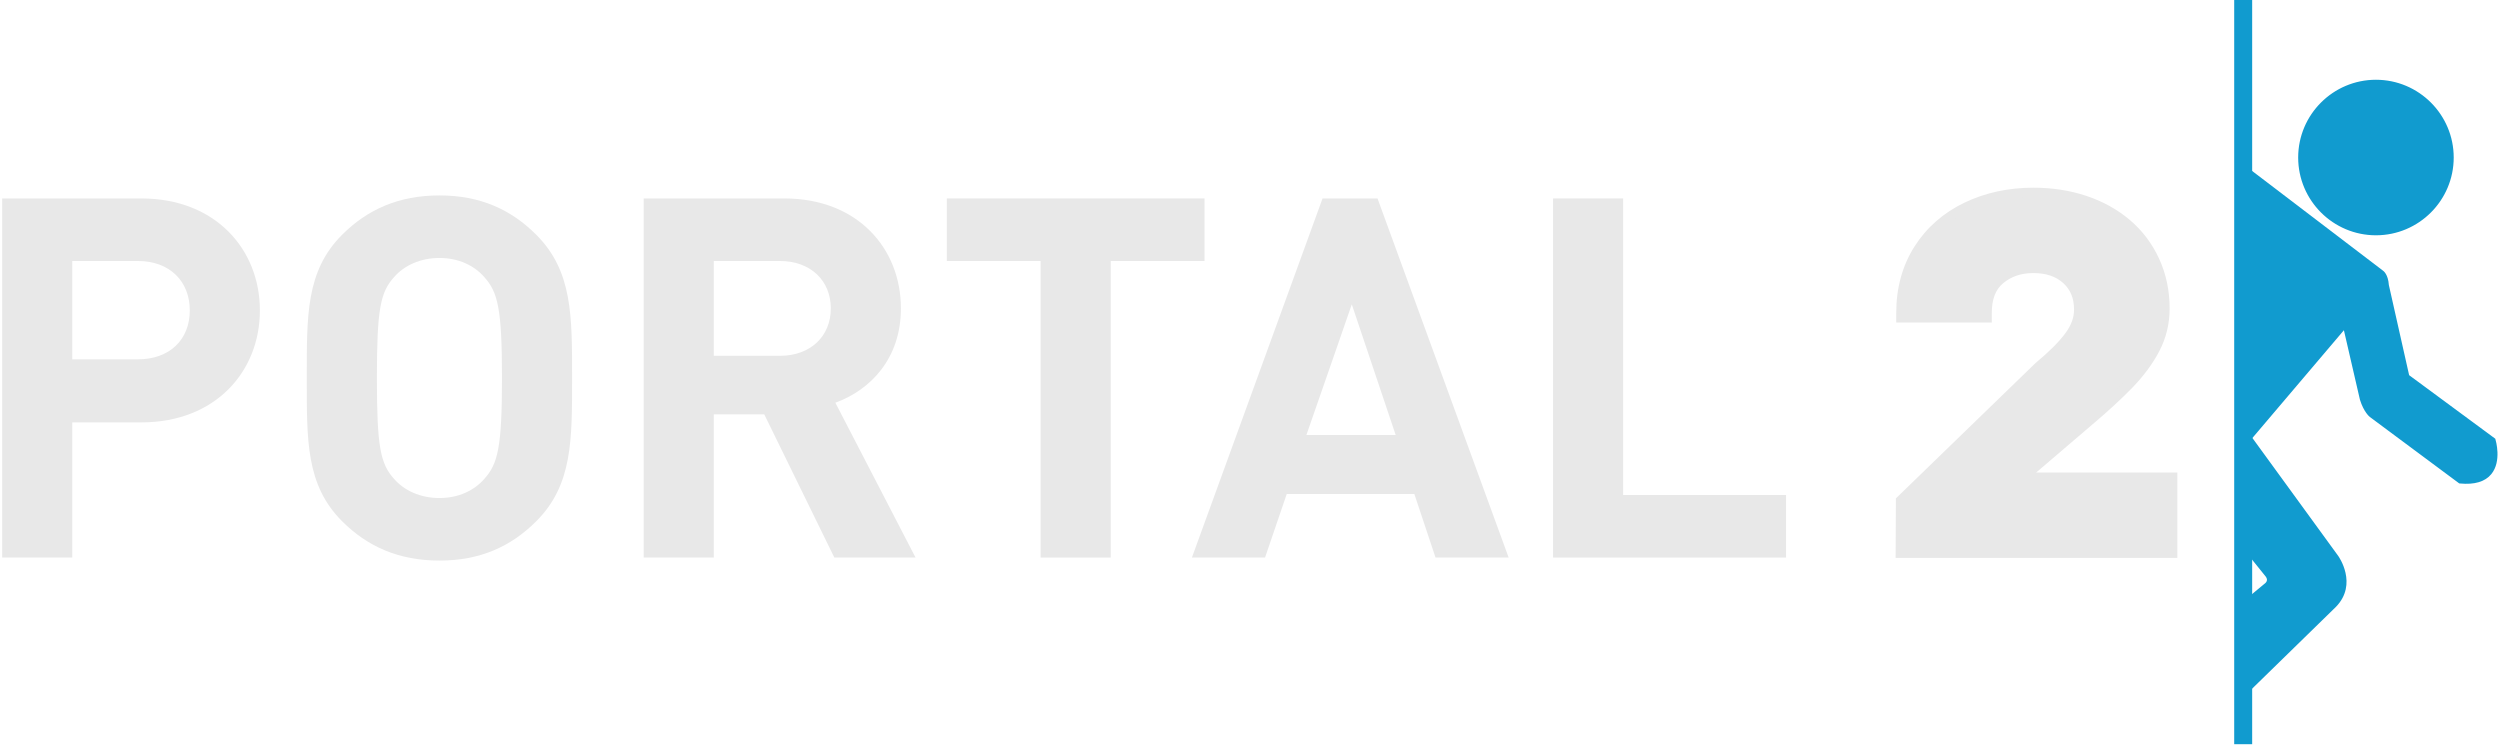
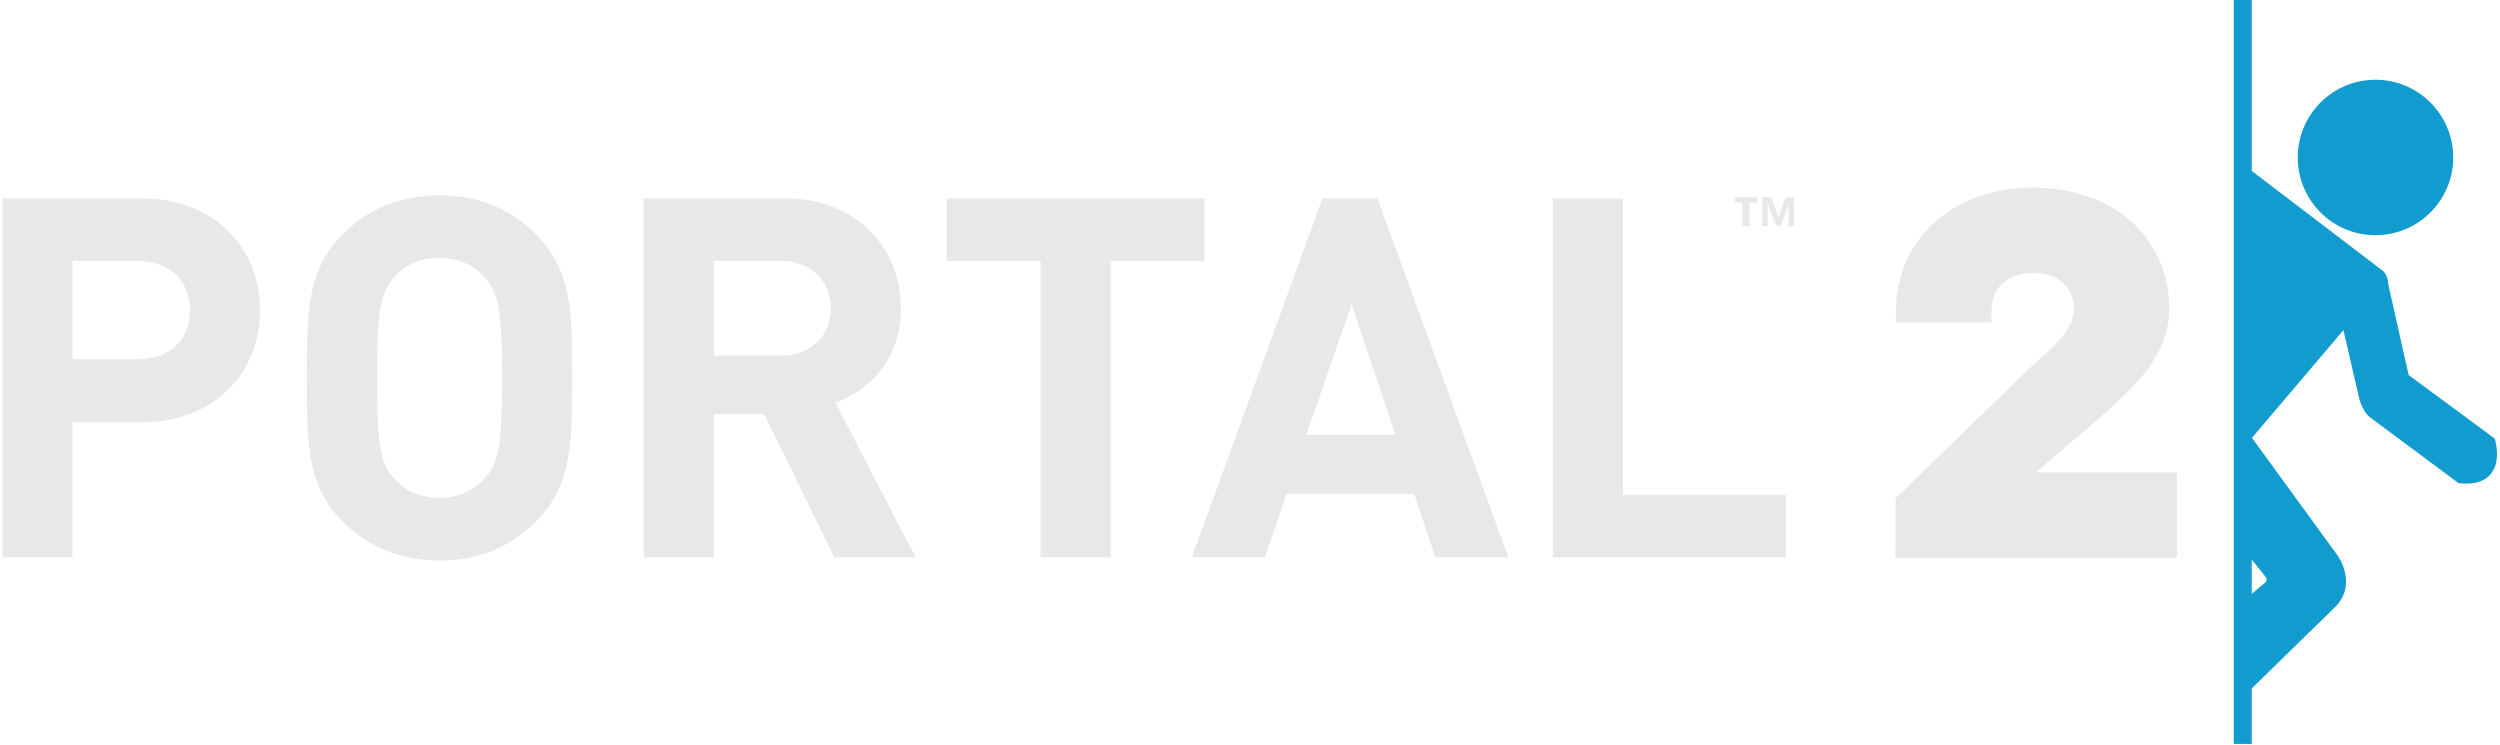
- <svg xmlns="http://www.w3.org/2000/svg" width="863" height="257" viewBox="0 0 7187 2144" version="1.1" xml:space="preserve" style="fill-rule:evenodd;clip-rule:evenodd;stroke-linejoin:round;stroke-miterlimit:2;">
+ <svg xmlns="http://www.w3.org/2000/svg" width="863" height="257" viewBox="0 0 3596 1071" version="1.1" xml:space="preserve" style="fill-rule:evenodd;clip-rule:evenodd;stroke-linejoin:round;stroke-miterlimit:2;">
  <g>
-     <clipPath id="_clip1">
-       <rect x="5452.749" y="0" width="1733.287" height="2143.102" />
-     </clipPath>
-     <g clip-path="url(#_clip1)">
+     <g>
      <g>
-         <rect x="6435.532" y="6.204" width="19.689" height="2131.068" style="fill:#119bcf;" />
-         <g id="g48">
-           <g id="g46">
-             <path id="path42" d="M5466.78,1592.68l0.703,-151.501l397.322,-385.132l0.413,-0.327c40.143,-33.372 69.988,-63.398 88.756,-89.317c17.643,-24.373 26.586,-49.566 26.586,-74.92c0,-36.352 -11.597,-64.579 -35.431,-86.298c-23.895,-21.756 -56.126,-32.784 -95.762,-32.784c-38.205,0 -69.552,10.622 -95.786,32.42c-25.47,21.145 -37.842,52.6 -37.842,96.15l0,13.96l-247.263,0l0,-13.96c0,-69.396 16.952,-131.193 50.443,-183.678c33.419,-52.395 79.864,-93.138 138.064,-121.093c57.726,-27.699 122.431,-41.725 192.396,-41.725c52.928,0 102.826,7.707 148.314,22.901c45.78,15.293 86.311,37.758 120.482,66.742c34.437,29.214 61.59,65.197 80.748,106.946c19.194,41.707 28.899,87.874 28.899,137.228c0,41.689 -9.549,81.051 -28.402,116.954c-18.418,35.099 -43.925,69.5 -75.769,102.214c-31.285,32.159 -70.059,67.761 -115.22,105.833l-188.872,161.473l430.5,0l0,217.938l-783.28,0l0,-0.023Z" style="fill:#e8e8e8;fill-rule:nonzero;" />
-             <path id="path44" d="M5849.394,568.434c51.692,0 99.663,7.409 143.89,22.187c44.265,14.789 82.882,36.145 115.877,64.154c32.983,27.973 58.696,61.98 77.076,102.124c18.43,40.107 27.652,83.929 27.652,131.411c0,39.587 -8.93,76.44 -26.803,110.471c-17.861,34.05 -42.325,67.038 -73.405,98.985c-31.045,31.916 -69.129,66.888 -114.205,104.886l-217.697,186.073l454.334,0l0,190.018l-755.3,0l0.606,-131.627l392.729,-380.643c41.235,-34.297 71.613,-64.929 91.12,-91.86c19.509,-26.911 29.275,-54.618 29.275,-83.111c0,-40.137 -13.329,-72.327 -39.985,-96.628c-26.658,-24.247 -61.725,-36.431 -105.165,-36.431c-41.212,0 -76.121,11.882 -104.718,35.649c-28.585,23.761 -42.87,59.386 -42.87,106.879l-219.345,0c0,-67.046 16.092,-125.74 48.262,-176.19c32.159,-50.407 76.29,-89.067 132.344,-115.997c56.055,-26.908 118.192,-40.351 186.327,-40.351m0,-27.918c-72.062,0 -138.814,14.51 -198.431,43.112c-60.599,29.093 -108.97,71.546 -143.795,126.164c-34.934,54.782 -52.624,119.107 -52.624,191.191l0,27.917l275.18,0l0,-27.917c0,-39.132 10.723,-67.068 32.789,-85.413c23.641,-19.644 52.055,-29.209 86.868,-29.209c36.557,0 64.802,9.535 86.383,29.166c20.745,18.922 30.838,43.772 30.838,75.975c0,22.658 -7.852,44.469 -23.98,66.722c-18.043,24.968 -47.112,54.152 -86.334,86.772l-0.824,0.679l-0.764,0.726l-392.729,380.661l-8.433,8.179l-0.05,11.766l-0.593,131.617l-0.146,28.063l811.307,0l0,-245.859l-406.629,0l160.213,-136.924c45.368,-38.242 84.47,-74.193 116.083,-106.655c32.764,-33.708 59.071,-69.195 78.12,-105.479c19.921,-37.914 30.014,-79.446 30.014,-123.45c0,-51.373 -10.155,-99.495 -30.196,-143.074c-19.969,-43.615 -48.372,-81.221 -84.371,-111.756c-35.515,-30.154 -77.623,-53.48 -125.074,-69.328c-46.99,-15.693 -98.38,-23.646 -152.822,-23.646Z" style="fill:#e8e8e8;fill-rule:nonzero;" />
-           </g>
-         </g>
-         <g id="Clip">
-           <g id="g1165">
-             <g id="Clip1">
-               <g id="g71">
-                 <g>
-                   <path id="path65_1_" d="M7053.743,453.637c0,120.268 -97.497,217.751 -217.749,217.751c-120.261,0 -217.755,-97.483 -217.755,-217.751c0,-120.253 97.494,-217.746 217.755,-217.746c120.253,0 217.749,97.493 217.749,217.746" style="fill:#119bcf;fill-rule:nonzero;" />
-                   <path d="M6835.995,677.593c-123.492,0 -223.96,-100.467 -223.96,-223.955c0,-123.487 100.468,-223.95 223.96,-223.95c123.488,0 223.954,100.463 223.954,223.95c0,123.489 -100.466,223.955 -223.954,223.955Zm0,-435.497c-116.651,0 -211.552,94.897 -211.552,211.541c0,116.646 94.901,211.546 211.552,211.546c116.646,0 211.544,-94.9 211.544,-211.546c0,-116.644 -94.897,-211.541 -211.544,-211.541Z" style="fill:#119bcf;fill-rule:nonzero;" />
-                 </g>
-                 <g>
-                   <path id="path67_1_" d="M6475.522,497.137l376.311,286.717c0,0 13.122,7.204 15.159,37.727l59.023,262.456l248.184,183.104c0,0 40.376,132.151 -96.029,118.99l-255.915,-190.213c0,0 -15.69,-11.986 -26.462,-46.799l-48.82,-211.577l-274.659,323.491l250.218,343.823c0,0 54.951,75.285 -6.082,138.354l-254.317,248.211l0,-258.376l59,-48.846c0,0 16.274,-12.199 0,-30.497l-59,-73.246l0,-1082.362l13.39,-0.963" style="fill:#119bcf;fill-rule:nonzero;" />
-                   <path d="M6455.929,2006.144l0,-276.017l61.483,-50.892c-0.002,0 4.242,-3.382 4.707,-8.545c0.356,-3.941 -1.536,-8.271 -5.621,-12.863l-0.197,-0.232l-60.371,-74.953l0,-1090.322l19.15,-1.377l0.444,6.194l3.759,-4.935l376.05,286.516c3.054,1.923 15.669,11.645 17.819,41.963l58.41,259.738l247.974,182.947l0.597,1.961c0.779,2.54 18.664,62.659 -11.875,100.018c-17.948,21.964 -48.479,31.02 -90.68,26.96l-1.72,-0.165l-257.301,-191.245c-0.77,-0.588 -17.461,-13.656 -28.689,-49.944l-0.119,-0.44l-46.043,-199.537l-263.502,310.35l247.344,339.878c0.576,0.789 57.289,80.262 -6.636,146.321l-264.981,258.619Zm12.409,-270.184l0,240.737l243.778,-237.926c56.621,-58.515 5.923,-129.547 5.404,-130.258l-249.182,-342.401l0,312.156l57.535,71.428c6.452,7.3 9.338,14.818 8.581,22.348c-1.004,9.985 -8.087,15.946 -9.453,17.007l-56.662,46.909Zm612.136,-355.849c36.914,3.269 63.205,-4.334 78.148,-22.584c23.591,-28.813 12.813,-76.564 10.167,-86.668l-248.32,-183.204l-0.506,-2.256l-59.128,-262.927l-0.033,-0.479c-1.733,-26.008 -12.001,-32.721 -12.103,-32.786l-0.624,-0.418l-374.453,-285.3l-5.285,0.379l0,752.264l281.902,-332.024l51.548,223.391c9.924,31.923 24.131,43.406 24.273,43.517l254.414,189.095Z" style="fill:#119bcf;fill-rule:nonzero;" />
-                 </g>
-                 <g>
-                   <rect id="path69_1_" x="6433.987" y="6.204" width="39.354" height="2130.694" style="fill:#119bcf;fill-rule:nonzero;" />
-                   <path d="M6479.544,2143.102l-51.763,0l0,-2143.102l51.763,-0l0,2143.102Zm-39.354,-12.409l26.946,0l0,-2118.284l-26.946,0l0,2118.284Z" style="fill:#119bcf;fill-rule:nonzero;" />
+         <clipPath id="_clip1">
+           <rect x="2726.301" y="0" width="865.565" height="1070.218" />
+         </clipPath>
+         <g clip-path="url(#_clip1)">
+           <g>
+             <rect x="3217.082" y="3.099" width="9.832" height="1064.208" style="fill:#119bcf;" />
+             <g id="g48">
+               <g id="g46">
+                 <path id="path42" d="M2733.308,795.349l0.351,-75.656l198.414,-192.326l0.206,-0.163c20.047,-16.665 34.951,-31.66 44.323,-44.603c8.811,-12.171 13.277,-24.752 13.277,-37.413c0,-18.153 -5.791,-32.249 -17.693,-43.095c-11.932,-10.864 -28.028,-16.371 -47.822,-16.371c-19.079,0 -34.733,5.304 -47.834,16.189c-12.719,10.559 -18.897,26.267 -18.897,48.016l0,6.971l-123.478,0l0,-6.971c0,-34.655 8.466,-65.515 25.19,-91.725c16.688,-26.165 39.883,-46.511 68.946,-60.472c28.828,-13.832 61.139,-20.837 96.078,-20.837c26.431,0 51.349,3.848 74.064,11.436c22.861,7.637 43.102,18.855 60.166,33.33c17.197,14.589 30.756,32.558 40.324,53.407c9.586,20.828 14.432,43.882 14.432,68.528c0,20.819 -4.768,40.475 -14.184,58.404c-9.198,17.527 -21.936,34.707 -37.837,51.043c-15.623,16.06 -34.986,33.839 -57.538,52.851l-94.318,80.636l214.983,0l0,108.833l-391.153,0l-0,-0.012Z" style="fill:#e8e8e8;fill-rule:nonzero;" />
+                 <path id="path44" d="M2924.377,283.864c25.814,0 49.769,3.699 71.856,11.079c22.105,7.385 41.39,18.05 57.866,32.037c16.471,13.969 29.311,30.951 38.49,50.998c9.204,20.029 13.809,41.912 13.809,65.624c0,19.769 -4.459,38.172 -13.385,55.166c-8.92,17.003 -21.136,33.478 -36.657,49.431c-15.504,15.939 -34.522,33.403 -57.031,52.378l-108.713,92.921l226.885,0l0,94.891l-377.18,0l0.303,-65.732l196.12,-190.084c20.592,-17.127 35.762,-32.424 45.503,-45.873c9.742,-13.439 14.62,-27.275 14.62,-41.504c0,-20.044 -6.656,-36.118 -19.968,-48.253c-13.312,-12.108 -30.824,-18.193 -52.517,-18.193c-20.581,0 -38.013,5.934 -52.294,17.802c-14.275,11.866 -21.409,29.656 -21.409,53.373l-109.536,0c0,-33.482 8.036,-62.792 24.101,-87.985c16.06,-25.172 38.097,-44.478 66.09,-57.926c27.993,-13.437 59.023,-20.151 93.048,-20.151m0,-13.942c-35.986,0 -69.32,7.246 -99.093,21.53c-30.262,14.529 -54.418,35.728 -71.808,63.003c-17.445,27.357 -26.279,59.48 -26.279,95.476l0,13.941l137.419,0l0,-13.941c0,-19.542 5.355,-33.493 16.374,-42.653c11.806,-9.809 25.995,-14.587 43.38,-14.587c18.256,0 32.361,4.761 43.137,14.565c10.359,9.45 15.4,21.859 15.4,37.94c0,11.315 -3.921,22.207 -11.975,33.32c-9.011,12.468 -23.526,27.043 -43.113,43.332l-0.412,0.339l-0.382,0.363l-196.12,190.093l-4.211,4.084l-0.025,5.876l-0.296,65.727l-0.073,14.014l405.149,0l0,-122.777l-203.061,0l80.007,-68.376c22.655,-19.097 42.182,-37.05 57.969,-53.261c16.361,-16.833 29.498,-34.555 39.011,-52.674c9.948,-18.933 14.989,-39.674 14.989,-61.648c0,-25.655 -5.071,-49.685 -15.08,-71.448c-9.972,-21.781 -24.156,-40.56 -42.133,-55.808c-17.735,-15.059 -38.763,-26.707 -62.459,-34.621c-23.465,-7.837 -49.128,-11.808 -76.316,-11.808l0.003,-0.001Z" style="fill:#e8e8e8;fill-rule:nonzero;" />
+               </g>
+             </g>
+             <g id="Clip">
+               <g id="g1165">
+                 <g id="Clip1">
+                   <g id="g71">
+                     <g>
+                       <path id="path65_1_" d="M3525.803,226.537c0,60.06 -48.687,108.74 -108.739,108.74c-60.056,0 -108.742,-48.68 -108.742,-108.74c0,-60.052 48.686,-108.738 108.742,-108.738c60.052,0 108.739,48.685 108.739,108.738" style="fill:#119bcf;fill-rule:nonzero;" />
+                       <path d="M3417.065,338.375c-61.669,0 -111.841,-50.171 -111.841,-111.839c0,-61.666 50.171,-111.836 111.841,-111.836c61.667,0 111.838,50.169 111.838,111.836c0,61.667 -50.17,111.839 -111.838,111.839Zm0,-217.478c-58.253,-0 -105.645,47.39 -105.645,105.639c0,58.251 47.392,105.642 105.645,105.642c58.251,0 105.641,-47.391 105.641,-105.642c0,-58.25 -47.39,-105.639 -105.641,-105.639Z" style="fill:#119bcf;fill-rule:nonzero;" />
+                     </g>
+                     <g>
+                       <path id="path67_1_" d="M3237.052,248.259l187.922,143.18c0,0 6.553,3.597 7.57,18.84l29.474,131.065l123.938,91.438c0,0 20.163,65.994 -47.955,59.421l-127.798,-94.988c0,0 -7.835,-5.985 -13.215,-23.37l-24.379,-105.657l-137.159,161.544l124.954,171.697c0,0 27.442,37.596 -3.038,69.091l-127,123.951l0,-129.027l29.463,-24.392c0,0 8.127,-6.092 0,-15.23l-29.463,-36.577l0,-540.508l6.687,-0.481" style="fill:#119bcf;fill-rule:nonzero;" />
+                       <path d="M3227.268,1001.824l0,-137.837l30.703,-25.414c-0.001,0 2.119,-1.689 2.351,-4.267c0.178,-1.968 -0.767,-4.13 -2.807,-6.424l-0.098,-0.116l-30.148,-37.43l0,-544.483l9.564,-0.688l0.222,3.094l1.877,-2.465l187.791,143.08c1.525,0.96 7.825,5.815 8.899,20.956l29.168,129.708l123.833,91.36l0.298,0.979c0.389,1.269 9.321,31.29 -5.93,49.947c-8.963,10.968 -24.209,15.491 -45.284,13.463l-0.859,-0.082l-128.49,-95.503c-0.385,-0.294 -8.72,-6.82 -14.327,-24.941l-0.059,-0.22l-22.992,-99.644l-131.588,154.982l123.518,169.728c0.288,0.394 28.609,40.081 -3.313,73.07l-132.325,129.149l-0.001,0.001l-0.001,-0Zm6.197,-134.924l0,120.219l121.737,-118.816c28.276,-29.221 2.958,-64.693 2.699,-65.048l-124.436,-170.987l0,155.884l28.732,35.669c3.221,3.645 4.663,7.4 4.285,11.16c-0.501,4.986 -4.038,7.963 -4.72,8.493l-28.296,23.425l-0.001,0Zm305.687,-177.703c18.434,1.633 31.563,-2.165 39.025,-11.278c11.781,-14.389 6.399,-38.234 5.077,-43.28l-124.006,-91.488l-0.253,-1.127l-29.527,-131.3l-0.016,-0.239c-0.866,-12.988 -5.993,-16.34 -6.044,-16.372l-0.312,-0.209l-186.994,-142.473l-2.64,0.189l0,375.665l140.776,-165.805l25.742,111.557c4.956,15.942 12.05,21.676 12.121,21.732l127.049,94.43l0.001,-0.001Z" style="fill:#119bcf;fill-rule:nonzero;" />
+                     </g>
+                     <g>
+                       <rect id="path69_1_" x="3216.311" y="3.099" width="19.653" height="1064.022" style="fill:#119bcf;" />
+                       <path d="M3239.06,1070.218l-25.849,0l0,-1070.218l25.849,0l0,1070.218Zm-19.653,-6.197l13.456,0l0,-1057.824l-13.456,0l0,1057.824Z" style="fill:#119bcf;fill-rule:nonzero;" />
+                     </g>
+                   </g>
                </g>
              </g>
            </g>
          </g>
        </g>
      </g>
    </g>
-     <path d="M742.184,893.947c0,-175.742 -127.813,-322.436 -341.318,-322.436l-400.867,0l0,1034.12l201.886,0l0,-389.247l198.981,0c213.505,0 341.318,-146.694 341.318,-322.436Zm-201.886,0c0,84.24 -58.097,140.884 -149.599,140.884l-188.814,0l0,-283.221l188.814,0c91.502,0 149.599,58.097 149.599,142.337Z" style="fill:#e8e8e8;fill-rule:nonzero;" />
-     <path d="M1641.229,1088.57c0,-178.647 1.452,-307.912 -103.121,-412.486c-72.621,-72.621 -161.218,-113.288 -278.864,-113.288c-117.646,0 -207.695,40.668 -280.316,113.288c-104.574,104.574 -101.669,233.839 -101.669,412.486c0,178.647 -2.905,307.912 101.669,412.486c72.621,72.621 162.67,113.288 280.316,113.288c117.646,0 206.243,-40.668 278.864,-113.288c104.574,-104.574 103.121,-233.839 103.121,-412.486Zm-201.886,0c0,198.981 -11.619,246.911 -50.835,290.483c-29.048,33.406 -74.073,55.192 -129.265,55.192c-55.192,0 -101.669,-21.786 -130.717,-55.192c-39.215,-43.572 -49.382,-91.502 -49.382,-290.483c0,-198.981 10.167,-246.911 49.382,-290.483c29.048,-33.406 75.526,-55.192 130.717,-55.192c55.192,0 100.217,21.786 129.265,55.192c39.215,43.572 50.835,91.502 50.835,290.483Z" style="fill:#e8e8e8;fill-rule:nonzero;" />
-     <path d="M2630.324,1605.63l-230.934,-445.891c100.217,-36.31 188.814,-126.36 188.814,-271.602c0,-172.837 -124.908,-316.626 -335.508,-316.626l-405.224,0l0,1034.12l201.886,0l0,-412.486l145.242,0l201.886,412.486l233.839,0Zm-244.006,-717.493c0,79.883 -58.097,136.527 -146.694,136.527l-190.266,0l0,-273.054l190.266,0c88.597,0 146.694,56.644 146.694,136.527Z" style="fill:#e8e8e8;fill-rule:nonzero;" />
-     <path d="M3462.558,751.61l0,-180.099l-742.184,0l0,180.099l270.149,0l0,854.02l201.886,0l0,-854.02l270.149,0Z" style="fill:#e8e8e8;fill-rule:nonzero;" />
-     <path d="M4338.364,1605.63l-377.628,-1034.12l-158.313,0l-376.176,1034.12l210.6,0l62.454,-183.004l367.461,0l61.001,183.004l210.6,0Zm-325.341,-352.937l-257.077,0l130.717,-376.176l126.36,376.176Z" style="fill:#e8e8e8;fill-rule:nonzero;" />
-     <path d="M5137.192,1605.63l0,-180.099l-469.13,0l0,-854.02l-201.886,0l0,1034.12l671.016,0Z" style="fill:#e8e8e8;fill-rule:nonzero;" />
+     <path d="M373.948,446.418c0,-87.761 -63.827,-161.018 -170.446,-161.018l-200.184,0l-0,516.417l100.817,0l0,-194.382l99.367,0c106.619,0 170.446,-73.256 170.446,-161.018l0,0.001Zm-100.817,0c0,42.067 -29.012,70.354 -74.706,70.354l-94.289,0l0,-141.434l94.289,0c45.694,0 74.706,29.012 74.706,71.08Z" style="fill:#e8e8e8;fill-rule:nonzero;" />
+     <path d="M822.912,543.608c0,-89.212 0.725,-153.764 -51.496,-205.987c-36.265,-36.265 -80.508,-56.573 -139.258,-56.573c-58.75,0 -103.718,20.309 -139.983,56.573c-52.222,52.222 -50.771,116.774 -50.771,205.987c0,89.212 -1.451,153.764 50.771,205.987c36.265,36.265 81.233,56.573 139.983,56.573c58.75,0 102.993,-20.309 139.258,-56.573c52.222,-52.222 51.496,-116.774 51.496,-205.987Zm-100.817,0c0,99.367 -5.802,123.302 -25.386,145.06c-14.506,16.682 -36.99,27.562 -64.552,27.562c-27.562,0 -50.771,-10.879 -65.277,-27.562c-19.583,-21.759 -24.66,-45.694 -24.66,-145.06c0,-99.367 5.077,-123.302 24.66,-145.06c14.506,-16.682 37.716,-27.562 65.277,-27.562c27.562,0 50.046,10.879 64.552,27.562c19.583,21.759 25.386,45.694 25.386,145.06Z" style="fill:#e8e8e8;fill-rule:nonzero;" />
+     <path d="M1316.845,801.816l-115.323,-222.668c50.046,-18.132 94.289,-63.101 94.289,-135.632c0,-86.311 -62.376,-158.116 -167.545,-158.116l-202.36,0l0,516.417l100.817,0l0,-205.987l72.531,0l100.817,205.987l116.774,0l-0.001,0Zm-121.851,-358.3c0,39.892 -29.012,68.178 -73.256,68.178l-95.014,0l0,-136.357l95.014,0c44.243,0 73.256,28.287 73.256,68.178Z" style="fill:#e8e8e8;fill-rule:nonzero;" />
+     <path d="M1732.444,375.338l0,-89.937l-370.63,0l0,89.937l134.906,0l0,426.479l100.817,0l0,-426.479l134.907,0Z" style="fill:#e8e8e8;fill-rule:nonzero;" />
+     <path d="M2169.802,801.816l-188.58,-516.417l-79.058,0l-187.854,516.417l105.169,0l31.188,-91.388l183.502,0l30.462,91.388l105.17,0Zm-162.468,-176.249l-128.379,0l65.277,-187.854l63.101,187.854l0.001,0Z" style="fill:#e8e8e8;fill-rule:nonzero;" />
+     <path d="M2568.72,801.817l0,-89.938l-234.274,0l0,-426.479l-100.817,0l0,516.417l335.091,0Z" style="fill:#e8e8e8;fill-rule:nonzero;" />
+     <g>
+       <path d="M2506.238,325.345l0,-33.877l-10.425,0l0,-7.817l31.268,0l0,7.817l-10.425,0l0,33.877l-10.425,0l0.007,0l-0.001,0l0.002,0Zm66.677,0l0.002,-31.268l-11.621,31.202l-5.55,0.067l-13.026,-31.268l0,31.268l-7.817,0l0,-41.693l13.026,0l10.425,28.662l10.272,-28.44l11.852,-0.059l0.3,41.481l-7.865,0.049Z" style="fill:#e8e8e8;fill-rule:nonzero;" />
+     </g>
  </g>
</svg>
